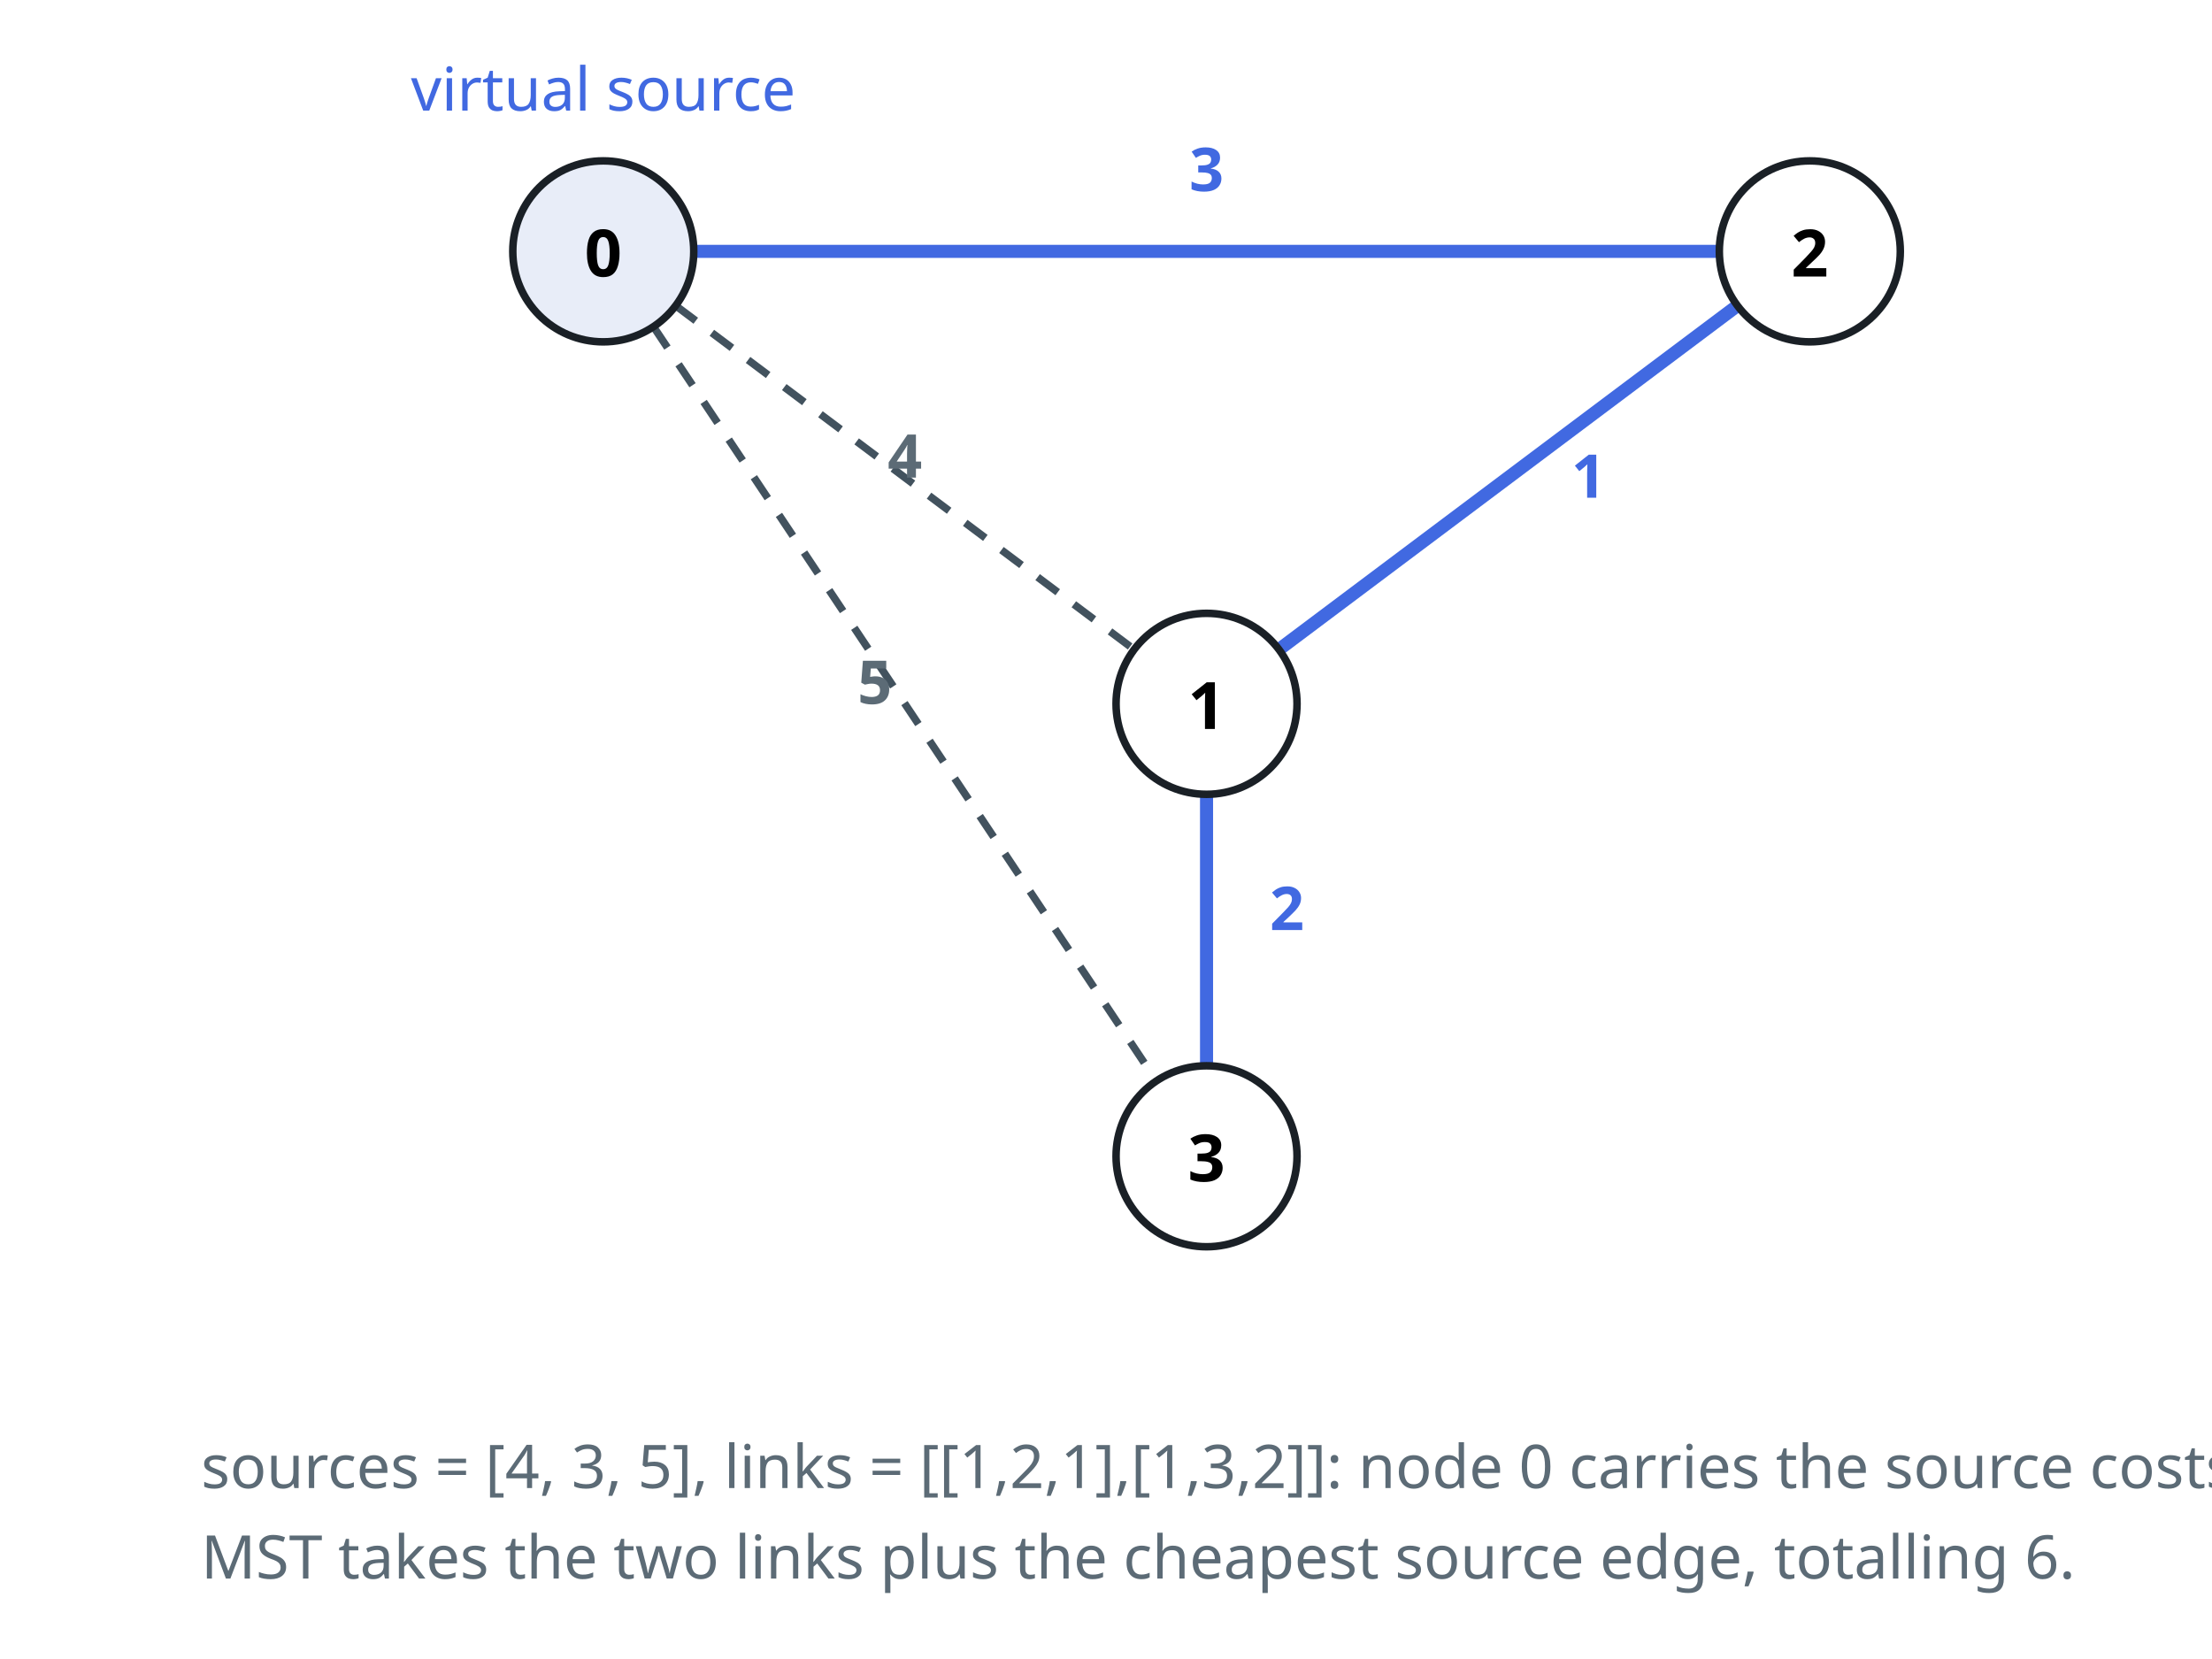
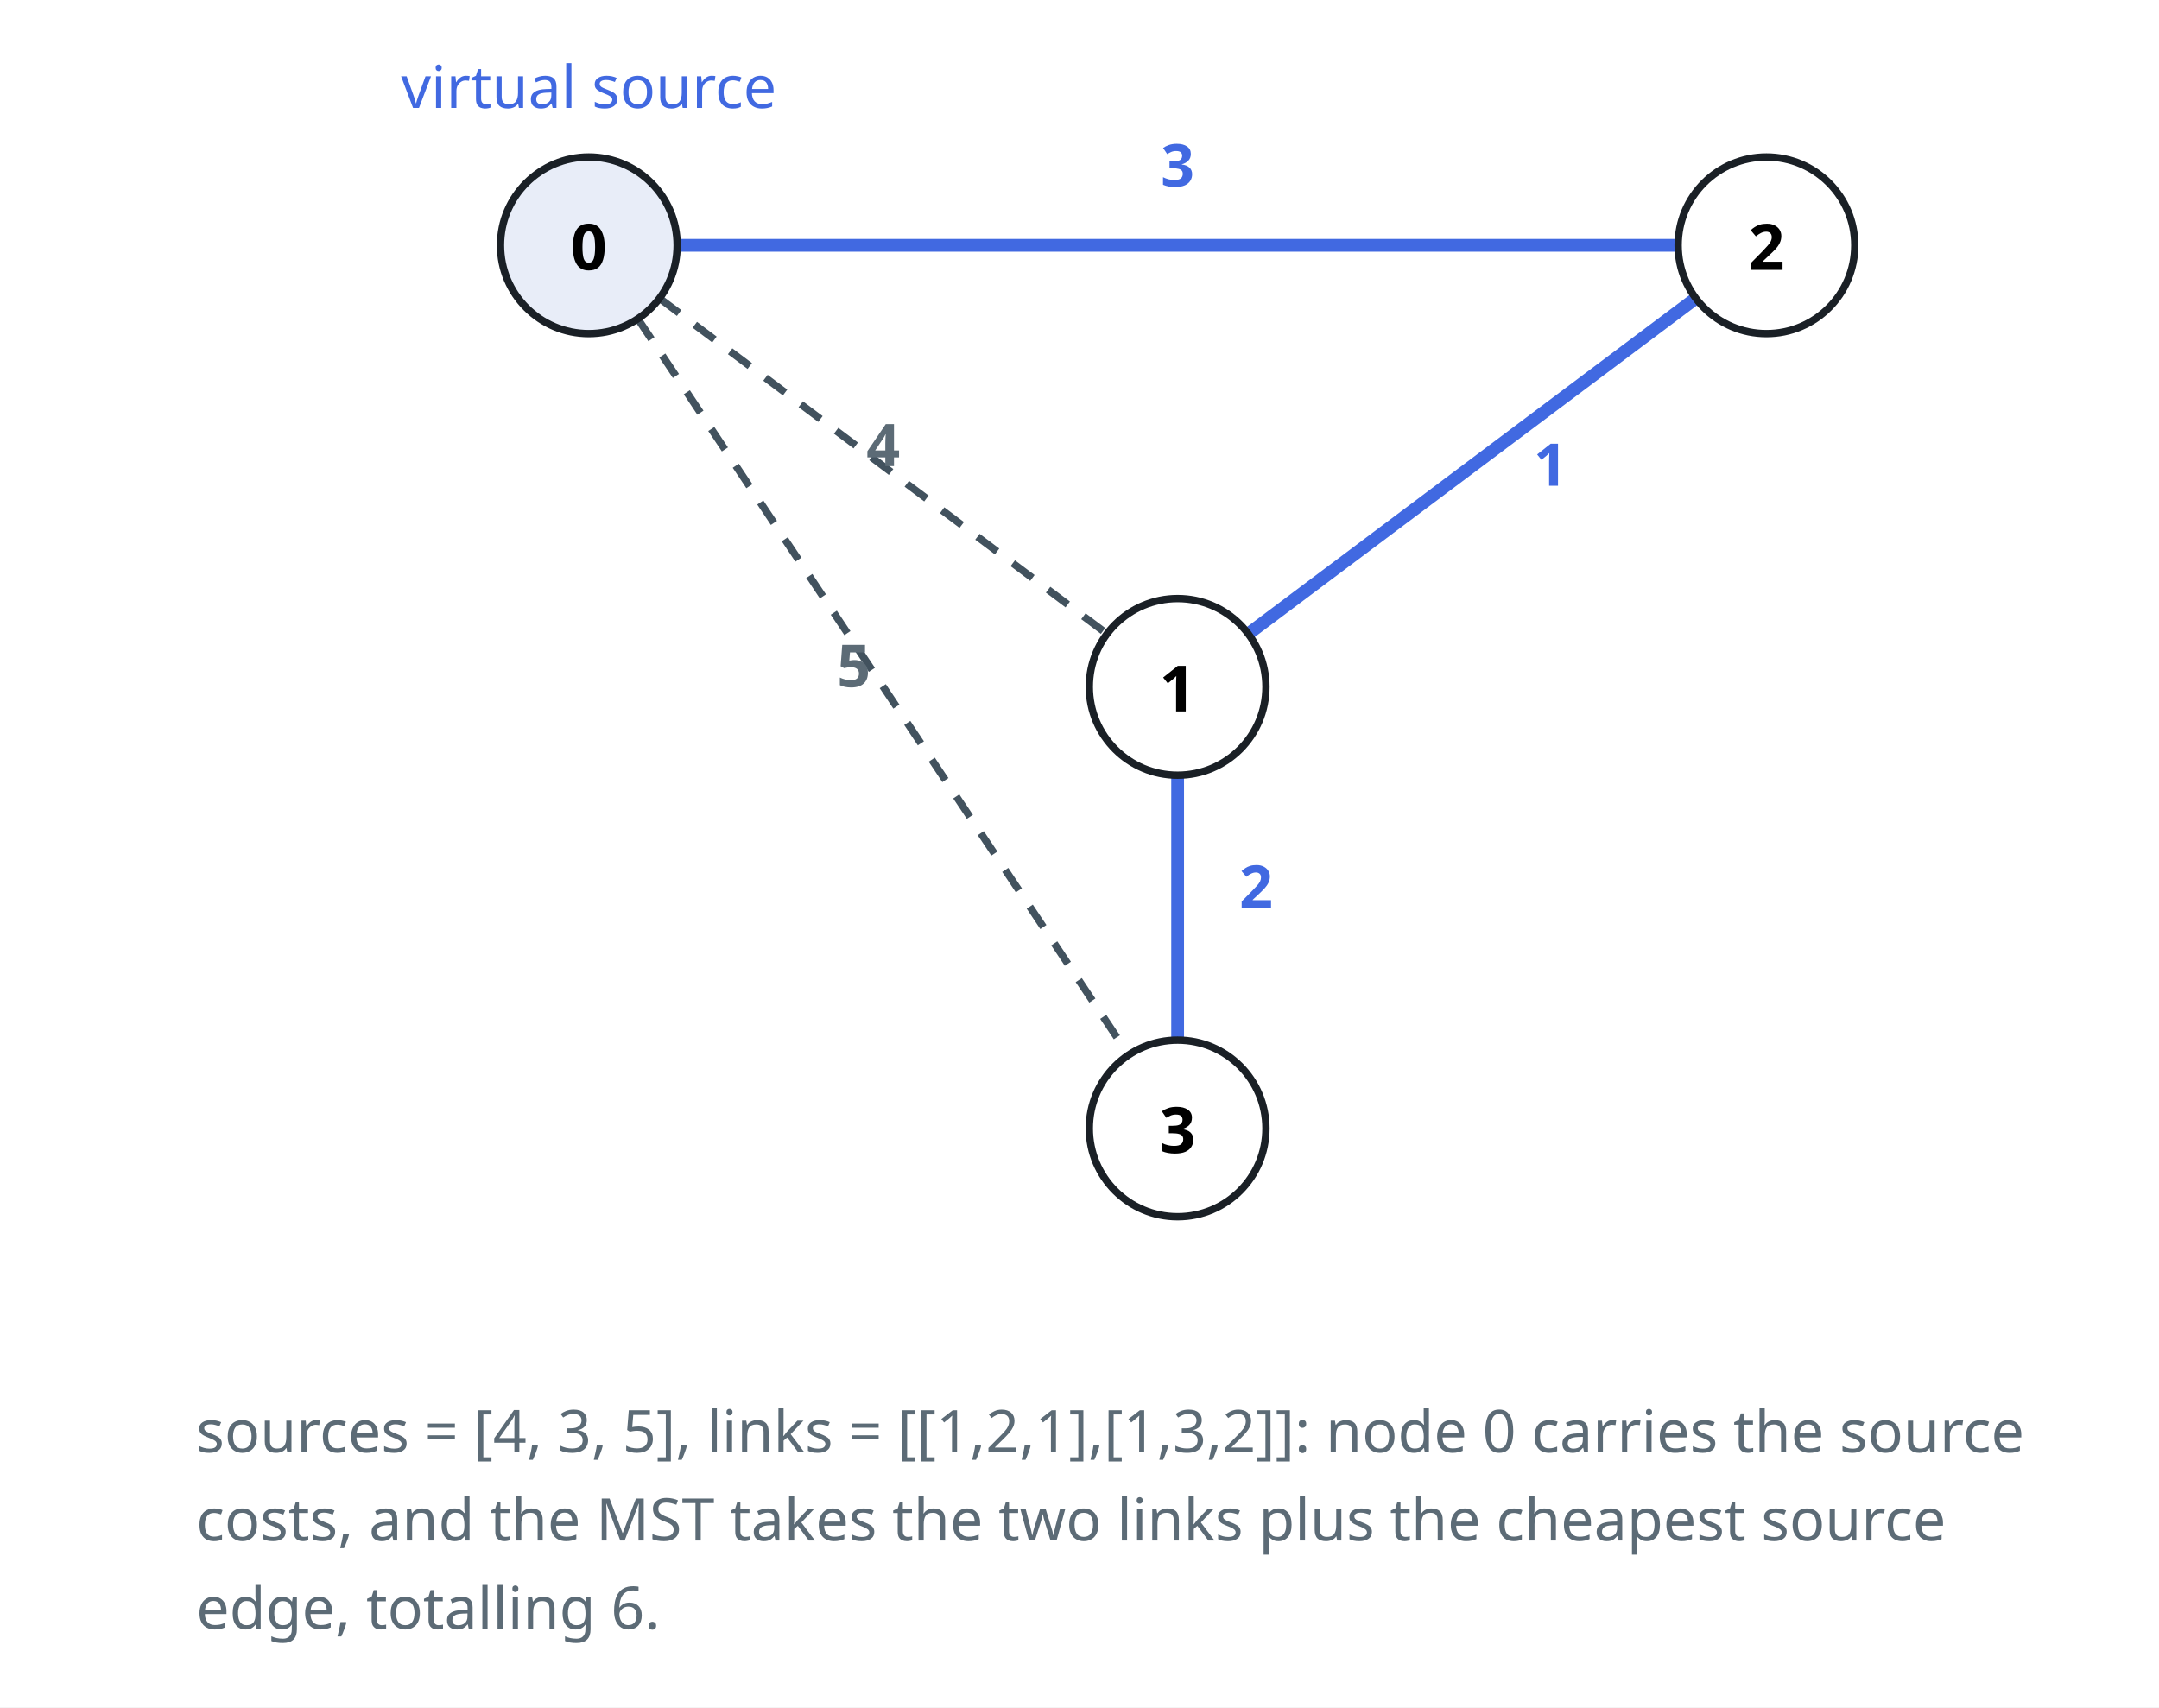
- <svg xmlns="http://www.w3.org/2000/svg" viewBox="0 0 440 330" font-family="IBM Plex Sans, system-ui, sans-serif" font-size="13">
+ <svg xmlns="http://www.w3.org/2000/svg" viewBox="0 0 440 348" font-family="IBM Plex Sans, system-ui, sans-serif" font-size="13">
  <rect width="100%" height="100%" fill="#ffffff" />
  <line x1="120" y1="50" x2="360" y2="50" stroke="#4169E1" stroke-width="2.6" />
  <line x1="240" y1="140" x2="360" y2="50" stroke="#4169E1" stroke-width="2.6" />
  <line x1="240" y1="140" x2="240" y2="230" stroke="#4169E1" stroke-width="2.6" />
  <line x1="120" y1="50" x2="240" y2="140" stroke="#42525e" stroke-width="1.5" stroke-dasharray="5 4" />
  <line x1="120" y1="50" x2="240" y2="230" stroke="#42525e" stroke-width="1.5" stroke-dasharray="5 4" />
  <text x="240.0" y="38.0" text-anchor="middle" fill="#4169E1" font-size="12" font-weight="600">3</text>
  <text x="316.0" y="99.0" text-anchor="middle" fill="#4169E1" font-size="12" font-weight="600">1</text>
  <text x="256.0" y="185.0" text-anchor="middle" fill="#4169E1" font-size="12" font-weight="600">2</text>
  <text x="180.0" y="95.0" text-anchor="middle" fill="#5c6b76" font-size="12" font-weight="600">4</text>
  <text x="174.0" y="140.0" text-anchor="middle" fill="#5c6b76" font-size="12" font-weight="600">5</text>
  <circle cx="120" cy="50" r="18" fill="#e8edf8" stroke="#1a2026" stroke-width="1.5" />
  <text x="120" y="55" text-anchor="middle" font-weight="600">0</text>
  <circle cx="240" cy="140" r="18" fill="#ffffff" stroke="#1a2026" stroke-width="1.5" />
  <text x="240" y="145" text-anchor="middle" font-weight="600">1</text>
  <circle cx="360" cy="50" r="18" fill="#ffffff" stroke="#1a2026" stroke-width="1.5" />
  <text x="360" y="55" text-anchor="middle" font-weight="600">2</text>
  <circle cx="240" cy="230" r="18" fill="#ffffff" stroke="#1a2026" stroke-width="1.5" />
  <text x="240" y="235" text-anchor="middle" font-weight="600">3</text>
  <text x="120" y="22" text-anchor="middle" fill="#4169E1" font-size="12">virtual source</text>
-   <text x="40" y="296" fill="#5c6b76" font-size="12">sources = [4, 3, 5], links = [[1,2,1],[1,3,2]]: node 0 carries the source costs, and the</text>
-   <text x="40" y="314" fill="#5c6b76" font-size="12">MST takes the two links plus the cheapest source edge, totalling 6.</text>
+   <text x="40" y="296" fill="#5c6b76" font-size="12">sources = [4, 3, 5], links = [[1,2,1],[1,3,2]]: node 0 carries the source</text>
+   <text x="40" y="314" fill="#5c6b76" font-size="12">costs, and the MST takes the two links plus the cheapest source</text>
+   <text x="40" y="332" fill="#5c6b76" font-size="12">edge, totalling 6.</text>
</svg>
